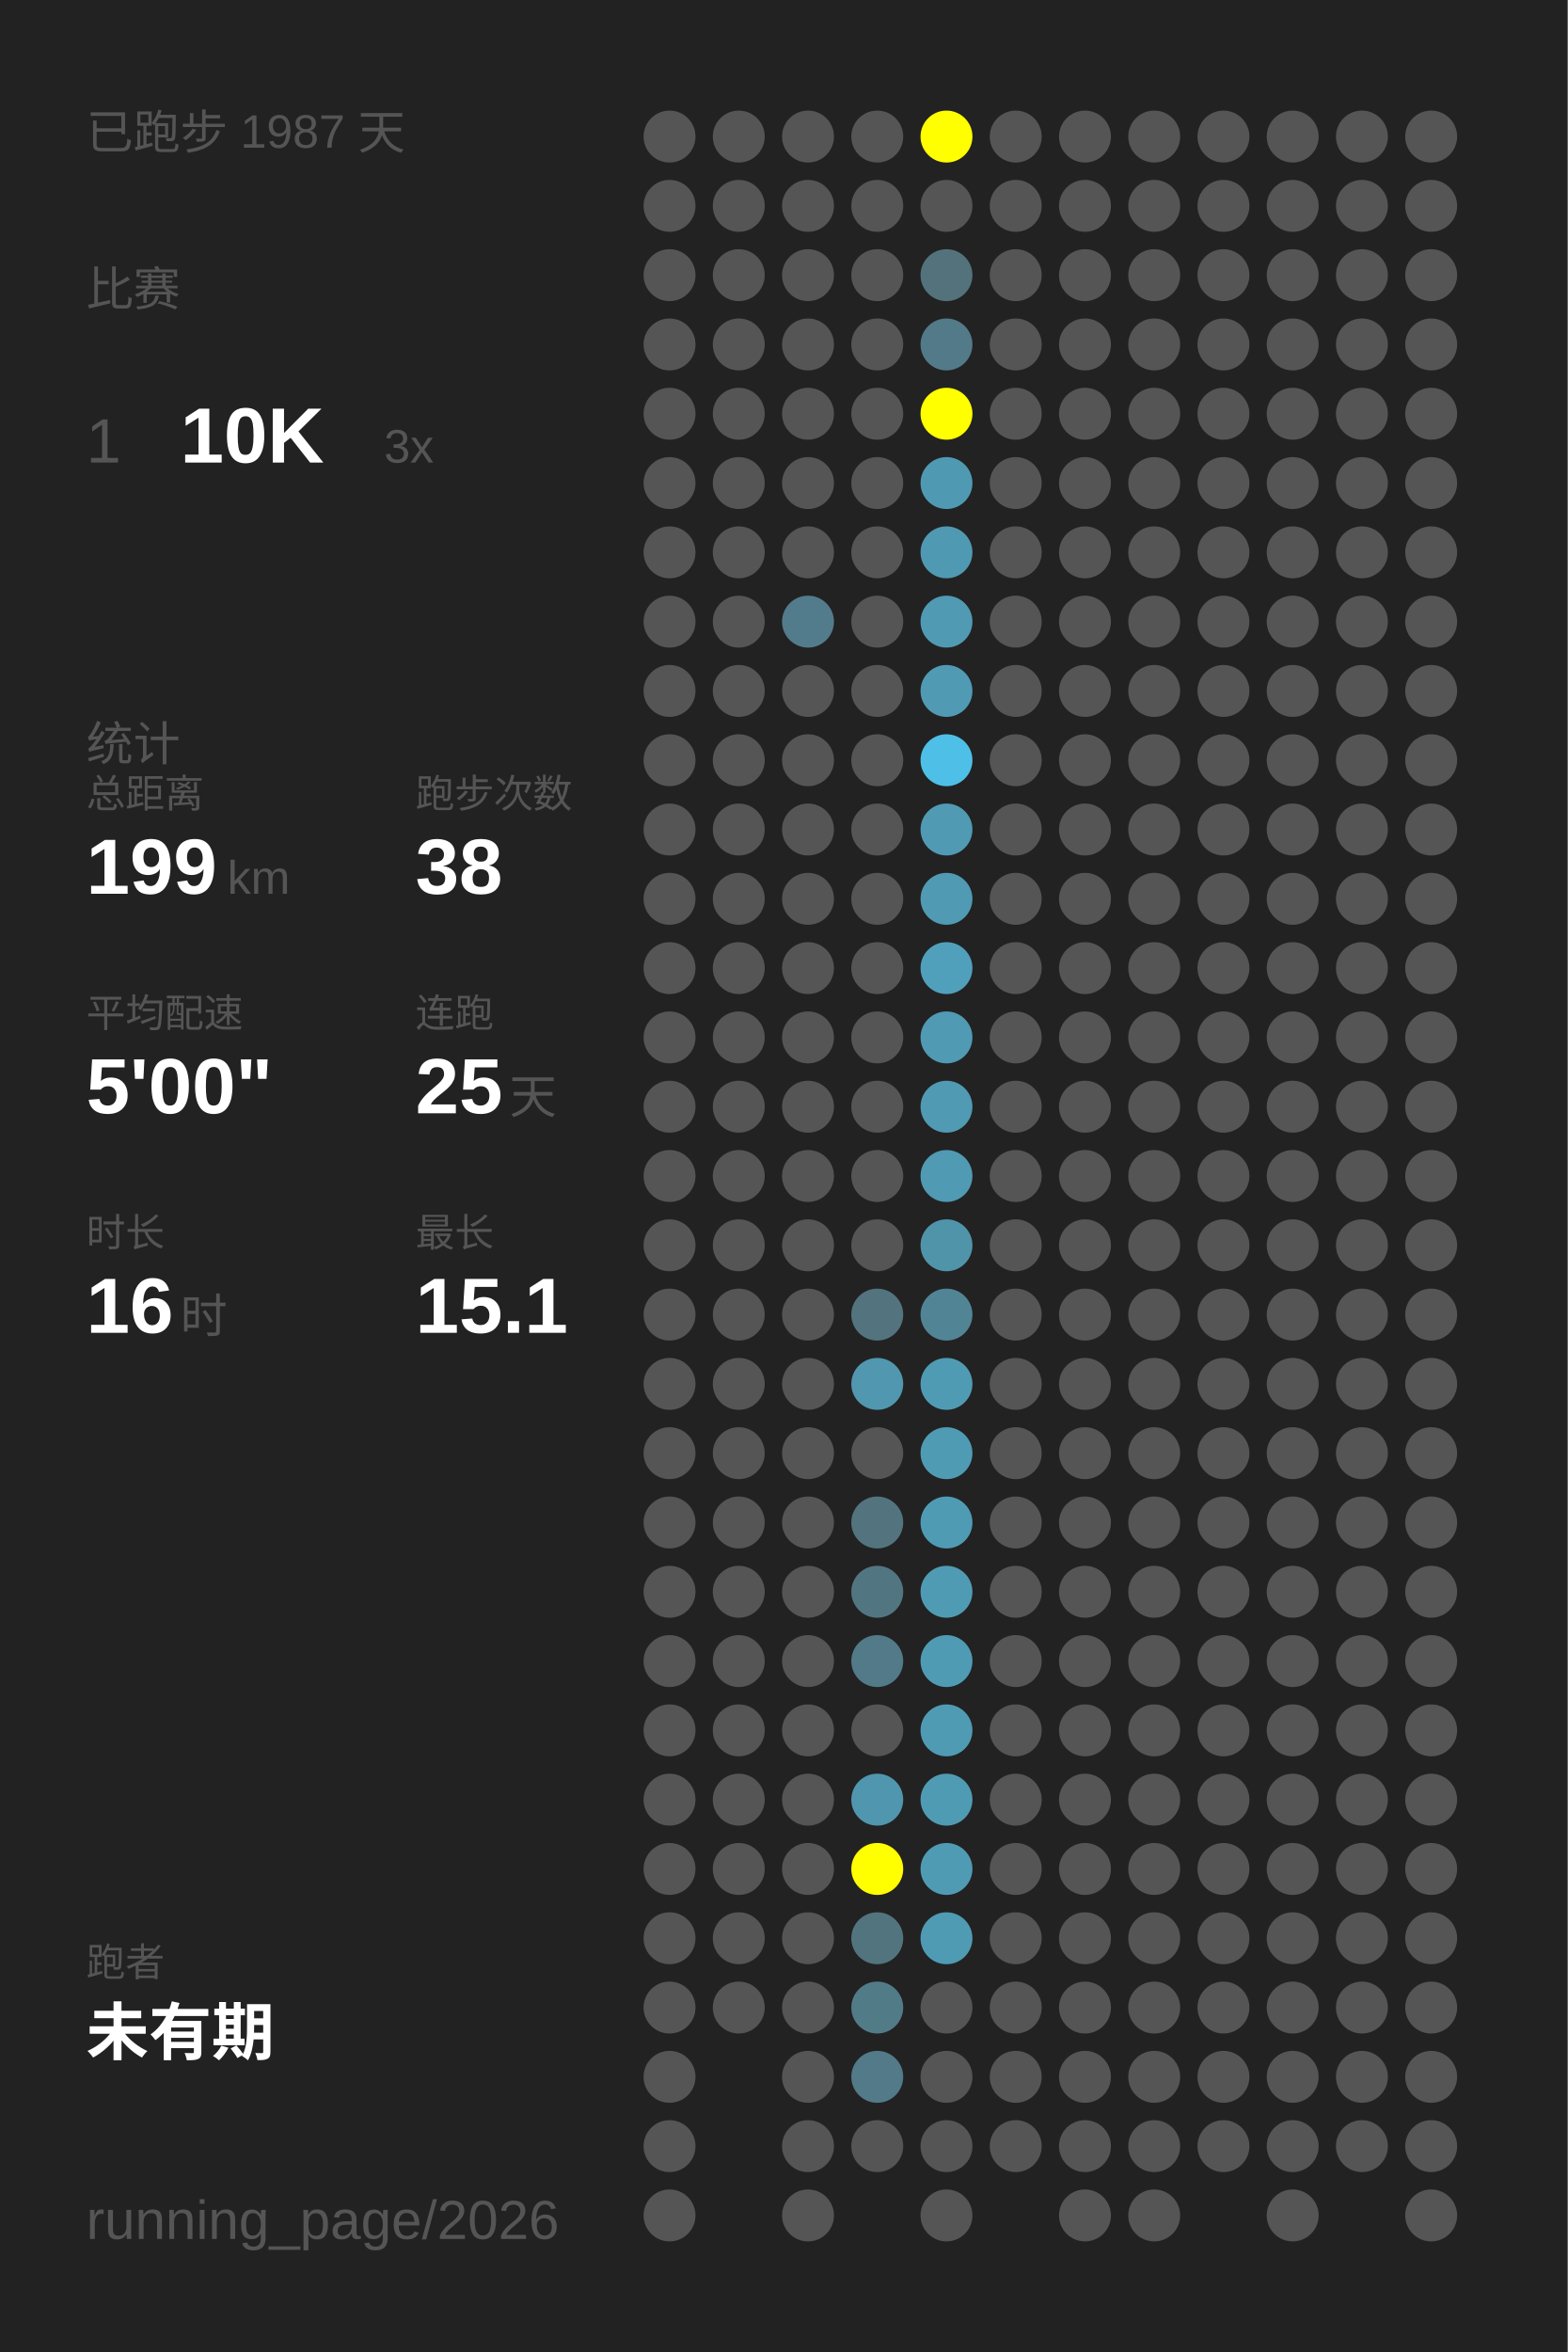
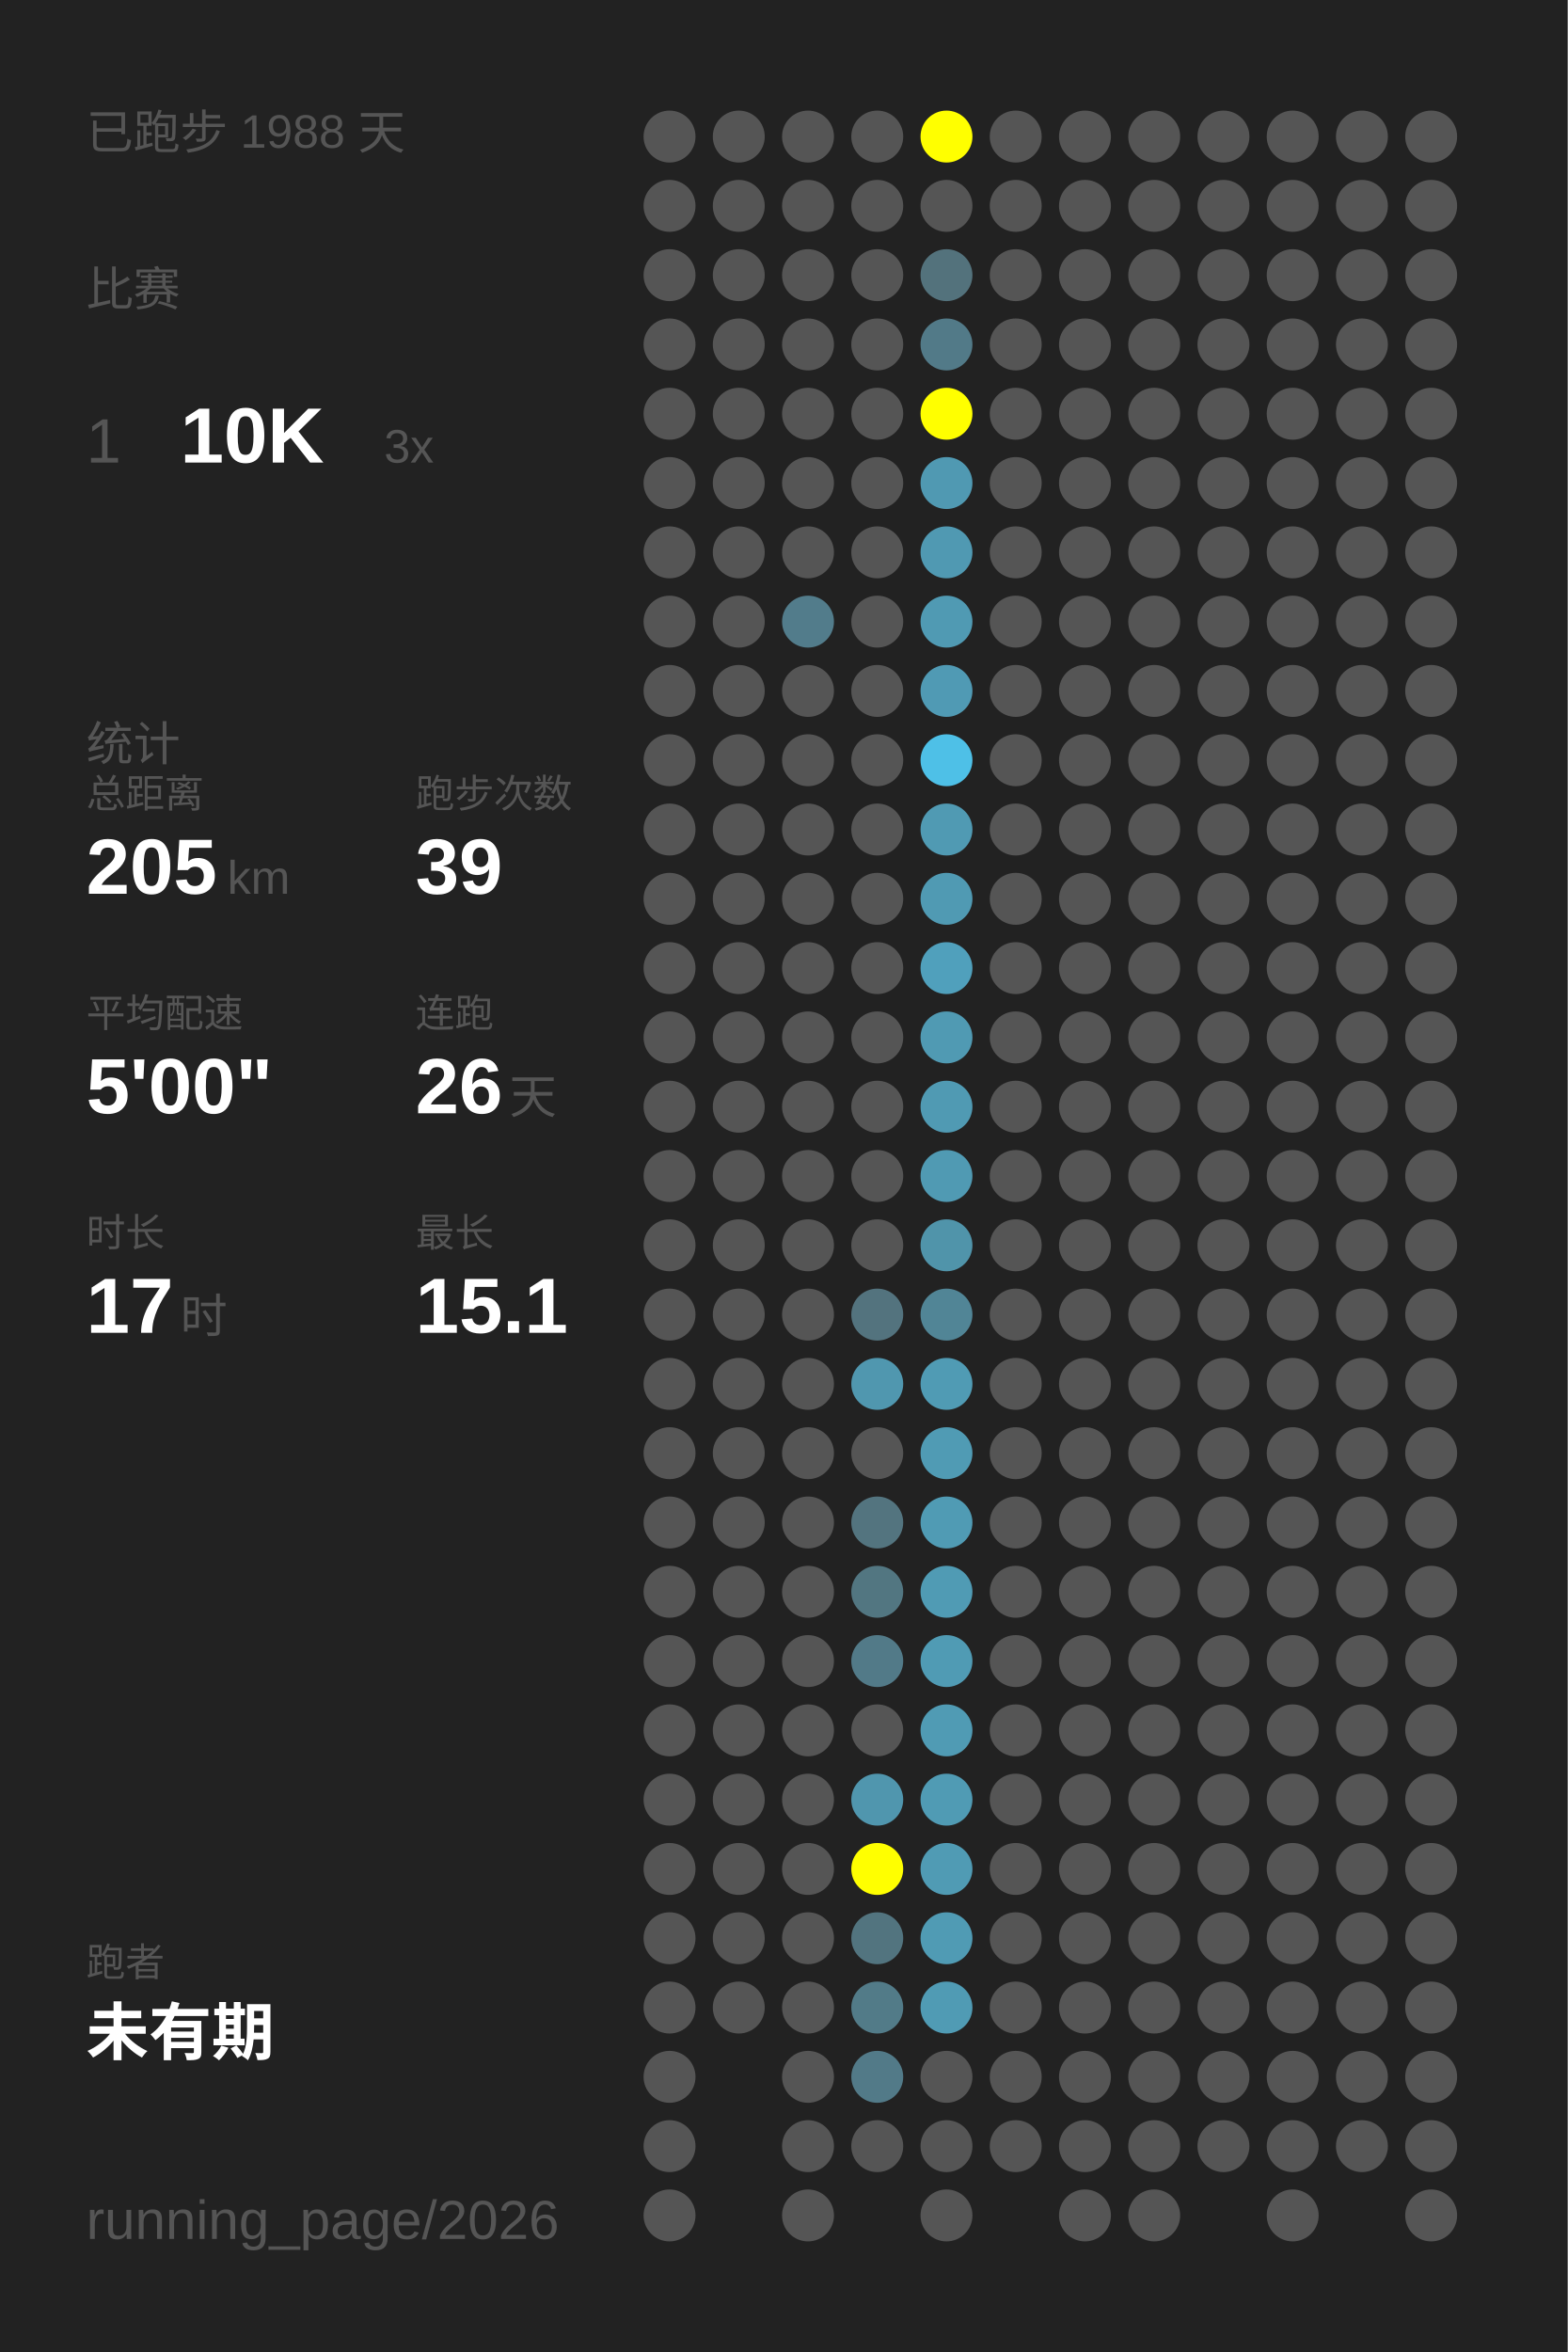
<svg xmlns="http://www.w3.org/2000/svg" baseProfile="full" height="300mm" version="1.1" viewBox="0,0,200,300" width="200mm">
  <defs />
  <rect fill="#222222" height="300" width="200" x="0" y="0" />
-   <text fill="#555555" style="font-size:6px; font-family:Arial;" x="11" y="19">已跑步 1987 天</text>
+   <text fill="#555555" style="font-size:6px; font-family:Arial;" x="11" y="19">已跑步 1988 天</text>
  <text fill="#555555" style="font-size:6px; font-family:Arial;" x="11" y="39">比赛</text>
  <text fill="#555555" style="font-size:8px; font-family:Arial;" x="11" y="59">1</text>
  <text fill="#FFFFFF" style="font-size:10px; font-family:Arial; font-weight:bold;" x="23" y="59">10K</text>
  <text fill="#555555" style="font-size:6px; font-family:Arial;" x="49" y="59">3x</text>
  <text fill="#555555" style="font-size:6px; font-family:Arial;" x="11" y="97">统计</text>
  <text fill="#555555" style="font-size:5px; font-family:Arial;" x="11" y="103">总距离</text>
-   <text fill="#FFFFFF" style="font-size:10px; font-family:Arial; font-weight:bold;" x="11" y="114">199</text>
+   <text fill="#FFFFFF" style="font-size:10px; font-family:Arial; font-weight:bold;" x="11" y="114">205</text>
  <text fill="#555555" style="font-size:6px; font-family:Arial;" x="29" y="114">km</text>
  <text fill="#555555" style="font-size:5px; font-family:Arial;" x="53" y="103">跑步次数</text>
-   <text fill="#FFFFFF" style="font-size:10px; font-family:Arial; font-weight:bold;" x="53" y="114">38</text>
+   <text fill="#FFFFFF" style="font-size:10px; font-family:Arial; font-weight:bold;" x="53" y="114">39</text>
  <text fill="#555555" style="font-size:5px; font-family:Arial;" x="11" y="131">平均配速</text>
  <text fill="#FFFFFF" style="font-size:10px; font-family:Arial; font-weight:bold;" x="11" y="142">5'00"</text>
  <text fill="#555555" style="font-size:5px; font-family:Arial;" x="53" y="131">连跑</text>
-   <text fill="#FFFFFF" style="font-size:10px; font-family:Arial; font-weight:bold;" x="53" y="142">25</text>
+   <text fill="#FFFFFF" style="font-size:10px; font-family:Arial; font-weight:bold;" x="53" y="142">26</text>
  <text fill="#555555" style="font-size:6px; font-family:Arial;" x="65" y="142">天</text>
  <text fill="#555555" style="font-size:5px; font-family:Arial;" x="11" y="159">时长</text>
-   <text fill="#FFFFFF" style="font-size:10px; font-family:Arial; font-weight:bold;" x="11" y="170">16</text>
+   <text fill="#FFFFFF" style="font-size:10px; font-family:Arial; font-weight:bold;" x="11" y="170">17</text>
  <text fill="#555555" style="font-size:6px; font-family:Arial;" x="23" y="170">时</text>
  <text fill="#555555" style="font-size:5px; font-family:Arial;" x="53" y="159">最长</text>
  <text fill="#FFFFFF" style="font-size:10px; font-family:Arial; font-weight:bold;" x="53" y="170">15.1</text>
  <text fill="#555555" style="font-size:5px; font-family:Arial;" x="11" y="252.065">跑者</text>
  <text fill="#FFFFFF" style="font-size:8px; font-family:Arial; font-weight:bold;" x="11" y="262.065">未有期</text>
  <text fill="#555555" style="font-size:7px; font-family:Arial;" x="11" y="285.581">running_page/2026</text>
  <circle cx="85.417" cy="17.419" fill="#555555" r="3.312" />
  <circle cx="85.417" cy="26.258" fill="#555555" r="3.312" />
  <circle cx="85.417" cy="35.097" fill="#555555" r="3.312" />
  <circle cx="85.417" cy="43.935" fill="#555555" r="3.312" />
  <circle cx="85.417" cy="52.774" fill="#555555" r="3.312" />
  <circle cx="85.417" cy="61.613" fill="#555555" r="3.312" />
  <circle cx="85.417" cy="70.452" fill="#555555" r="3.312" />
  <circle cx="85.417" cy="79.29" fill="#555555" r="3.312" />
  <circle cx="85.417" cy="88.129" fill="#555555" r="3.312" />
  <circle cx="85.417" cy="96.968" fill="#555555" r="3.312" />
  <circle cx="85.417" cy="105.806" fill="#555555" r="3.312" />
  <circle cx="85.417" cy="114.645" fill="#555555" r="3.312" />
  <circle cx="85.417" cy="123.484" fill="#555555" r="3.312" />
  <circle cx="85.417" cy="132.323" fill="#555555" r="3.312" />
  <circle cx="85.417" cy="141.161" fill="#555555" r="3.312" />
  <circle cx="85.417" cy="150" fill="#555555" r="3.312" />
  <circle cx="85.417" cy="158.839" fill="#555555" r="3.312" />
  <circle cx="85.417" cy="167.677" fill="#555555" r="3.312" />
  <circle cx="85.417" cy="176.516" fill="#555555" r="3.312" />
  <circle cx="85.417" cy="185.355" fill="#555555" r="3.312" />
  <circle cx="85.417" cy="194.194" fill="#555555" r="3.312" />
  <circle cx="85.417" cy="203.032" fill="#555555" r="3.312" />
  <circle cx="85.417" cy="211.871" fill="#555555" r="3.312" />
  <circle cx="85.417" cy="220.71" fill="#555555" r="3.312" />
  <circle cx="85.417" cy="229.548" fill="#555555" r="3.312" />
  <circle cx="85.417" cy="238.387" fill="#555555" r="3.312" />
  <circle cx="85.417" cy="247.226" fill="#555555" r="3.312" />
  <circle cx="85.417" cy="256.065" fill="#555555" r="3.312" />
  <circle cx="85.417" cy="264.903" fill="#555555" r="3.312" />
  <circle cx="85.417" cy="273.742" fill="#555555" r="3.312" />
  <circle cx="85.417" cy="282.581" fill="#555555" r="3.312" />
  <circle cx="94.25" cy="17.419" fill="#555555" r="3.312" />
  <circle cx="94.25" cy="26.258" fill="#555555" r="3.312" />
  <circle cx="94.25" cy="35.097" fill="#555555" r="3.312" />
  <circle cx="94.25" cy="43.935" fill="#555555" r="3.312" />
  <circle cx="94.25" cy="52.774" fill="#555555" r="3.312" />
  <circle cx="94.25" cy="61.613" fill="#555555" r="3.312" />
  <circle cx="94.25" cy="70.452" fill="#555555" r="3.312" />
  <circle cx="94.25" cy="79.29" fill="#555555" r="3.312" />
  <circle cx="94.25" cy="88.129" fill="#555555" r="3.312" />
  <circle cx="94.25" cy="96.968" fill="#555555" r="3.312" />
  <circle cx="94.25" cy="105.806" fill="#555555" r="3.312" />
  <circle cx="94.25" cy="114.645" fill="#555555" r="3.312" />
  <circle cx="94.25" cy="123.484" fill="#555555" r="3.312" />
  <circle cx="94.25" cy="132.323" fill="#555555" r="3.312" />
  <circle cx="94.25" cy="141.161" fill="#555555" r="3.312" />
  <circle cx="94.25" cy="150" fill="#555555" r="3.312" />
  <circle cx="94.25" cy="158.839" fill="#555555" r="3.312" />
  <circle cx="94.25" cy="167.677" fill="#555555" r="3.312" />
  <circle cx="94.25" cy="176.516" fill="#555555" r="3.312" />
  <circle cx="94.25" cy="185.355" fill="#555555" r="3.312" />
  <circle cx="94.25" cy="194.194" fill="#555555" r="3.312" />
  <circle cx="94.25" cy="203.032" fill="#555555" r="3.312" />
  <circle cx="94.25" cy="211.871" fill="#555555" r="3.312" />
  <circle cx="94.25" cy="220.71" fill="#555555" r="3.312" />
  <circle cx="94.25" cy="229.548" fill="#555555" r="3.312" />
  <circle cx="94.25" cy="238.387" fill="#555555" r="3.312" />
  <circle cx="94.25" cy="247.226" fill="#555555" r="3.312" />
  <circle cx="94.25" cy="256.065" fill="#555555" r="3.312" />
  <circle cx="103.083" cy="17.419" fill="#555555" r="3.312" />
  <circle cx="103.083" cy="26.258" fill="#555555" r="3.312" />
  <circle cx="103.083" cy="35.097" fill="#555555" r="3.312" />
  <circle cx="103.083" cy="43.935" fill="#555555" r="3.312" />
  <circle cx="103.083" cy="52.774" fill="#555555" r="3.312" />
  <circle cx="103.083" cy="61.613" fill="#555555" r="3.312" />
  <circle cx="103.083" cy="70.452" fill="#555555" r="3.312" />
  <circle cx="103.083" cy="79.29" fill="#527c8b" r="3.312" />
  <circle cx="103.083" cy="88.129" fill="#555555" r="3.312" />
  <circle cx="103.083" cy="96.968" fill="#555555" r="3.312" />
  <circle cx="103.083" cy="105.806" fill="#555555" r="3.312" />
  <circle cx="103.083" cy="114.645" fill="#555555" r="3.312" />
  <circle cx="103.083" cy="123.484" fill="#555555" r="3.312" />
  <circle cx="103.083" cy="132.323" fill="#555555" r="3.312" />
  <circle cx="103.083" cy="141.161" fill="#555555" r="3.312" />
  <circle cx="103.083" cy="150" fill="#555555" r="3.312" />
  <circle cx="103.083" cy="158.839" fill="#555555" r="3.312" />
  <circle cx="103.083" cy="167.677" fill="#555555" r="3.312" />
  <circle cx="103.083" cy="176.516" fill="#555555" r="3.312" />
  <circle cx="103.083" cy="185.355" fill="#555555" r="3.312" />
  <circle cx="103.083" cy="194.194" fill="#555555" r="3.312" />
  <circle cx="103.083" cy="203.032" fill="#555555" r="3.312" />
  <circle cx="103.083" cy="211.871" fill="#555555" r="3.312" />
  <circle cx="103.083" cy="220.71" fill="#555555" r="3.312" />
  <circle cx="103.083" cy="229.548" fill="#555555" r="3.312" />
  <circle cx="103.083" cy="238.387" fill="#555555" r="3.312" />
  <circle cx="103.083" cy="247.226" fill="#555555" r="3.312" />
  <circle cx="103.083" cy="256.065" fill="#555555" r="3.312" />
  <circle cx="103.083" cy="264.903" fill="#555555" r="3.312" />
  <circle cx="103.083" cy="273.742" fill="#555555" r="3.312" />
  <circle cx="103.083" cy="282.581" fill="#555555" r="3.312" />
  <circle cx="111.917" cy="17.419" fill="#555555" r="3.312" />
  <circle cx="111.917" cy="26.258" fill="#555555" r="3.312" />
  <circle cx="111.917" cy="35.097" fill="#555555" r="3.312" />
  <circle cx="111.917" cy="43.935" fill="#555555" r="3.312" />
  <circle cx="111.917" cy="52.774" fill="#555555" r="3.312" />
  <circle cx="111.917" cy="61.613" fill="#555555" r="3.312" />
  <circle cx="111.917" cy="70.452" fill="#555555" r="3.312" />
  <circle cx="111.917" cy="79.29" fill="#555555" r="3.312" />
  <circle cx="111.917" cy="88.129" fill="#555555" r="3.312" />
  <circle cx="111.917" cy="96.968" fill="#555555" r="3.312" />
  <circle cx="111.917" cy="105.806" fill="#555555" r="3.312" />
  <circle cx="111.917" cy="114.645" fill="#555555" r="3.312" />
  <circle cx="111.917" cy="123.484" fill="#555555" r="3.312" />
  <circle cx="111.917" cy="132.323" fill="#555555" r="3.312" />
  <circle cx="111.917" cy="141.161" fill="#555555" r="3.312" />
  <circle cx="111.917" cy="150" fill="#555555" r="3.312" />
  <circle cx="111.917" cy="158.839" fill="#555555" r="3.312" />
  <circle cx="111.917" cy="167.677" fill="#53737e" r="3.312" />
  <circle cx="111.917" cy="176.516" fill="#5097af" r="3.312" />
  <circle cx="111.917" cy="185.355" fill="#555555" r="3.312" />
  <circle cx="111.917" cy="194.194" fill="#53747f" r="3.312" />
  <circle cx="111.917" cy="203.032" fill="#527681" r="3.312" />
  <circle cx="111.917" cy="211.871" fill="#527a88" r="3.312" />
  <circle cx="111.917" cy="220.71" fill="#555555" r="3.312" />
  <circle cx="111.917" cy="229.548" fill="#5096ae" r="3.312" />
  <circle cx="111.917" cy="238.387" fill="#FFFF00" r="3.312" />
  <circle cx="111.917" cy="247.226" fill="#52747f" r="3.312" />
  <circle cx="111.917" cy="256.065" fill="#527b88" r="3.312" />
  <circle cx="111.917" cy="264.903" fill="#527a88" r="3.312" />
  <circle cx="111.917" cy="273.742" fill="#555555" r="3.312" />
  <circle cx="120.75" cy="17.419" fill="#FFFF00" r="3.312" />
  <circle cx="120.75" cy="26.258" fill="#555555" r="3.312" />
  <circle cx="120.75" cy="35.097" fill="#53727c" r="3.312" />
  <circle cx="120.75" cy="43.935" fill="#527a88" r="3.312" />
  <circle cx="120.75" cy="52.774" fill="#FFFF00" r="3.312" />
  <circle cx="120.75" cy="61.613" fill="#5099b2" r="3.312" />
  <circle cx="120.75" cy="70.452" fill="#5099b2" r="3.312" />
  <circle cx="120.75" cy="79.29" fill="#509ab3" r="3.312" />
  <circle cx="120.75" cy="88.129" fill="#509ab4" r="3.312" />
  <circle cx="120.75" cy="96.968" fill="#4ec0e7" r="3.312" />
  <circle cx="120.75" cy="105.806" fill="#509ab3" r="3.312" />
  <circle cx="120.75" cy="114.645" fill="#509ab3" r="3.312" />
  <circle cx="120.75" cy="123.484" fill="#50a0bc" r="3.312" />
  <circle cx="120.75" cy="132.323" fill="#509ab3" r="3.312" />
  <circle cx="120.75" cy="141.161" fill="#509ab3" r="3.312" />
  <circle cx="120.75" cy="150" fill="#509ab3" r="3.312" />
  <circle cx="120.75" cy="158.839" fill="#5094aa" r="3.312" />
  <circle cx="120.75" cy="167.677" fill="#518596" r="3.312" />
  <circle cx="120.75" cy="176.516" fill="#509bb4" r="3.312" />
  <circle cx="120.75" cy="185.355" fill="#509bb4" r="3.312" />
  <circle cx="120.75" cy="194.194" fill="#509bb4" r="3.312" />
  <circle cx="120.75" cy="203.032" fill="#509bb4" r="3.312" />
  <circle cx="120.75" cy="211.871" fill="#509bb4" r="3.312" />
  <circle cx="120.75" cy="220.71" fill="#509bb4" r="3.312" />
  <circle cx="120.75" cy="229.548" fill="#509bb4" r="3.312" />
  <circle cx="120.75" cy="238.387" fill="#509bb4" r="3.312" />
  <circle cx="120.75" cy="247.226" fill="#509bb4" r="3.312" />
-   <circle cx="120.75" cy="256.065" fill="#555555" r="3.312" />
+   <circle cx="120.75" cy="256.065" fill="#509bb4" r="3.312" />
  <circle cx="120.75" cy="264.903" fill="#555555" r="3.312" />
  <circle cx="120.75" cy="273.742" fill="#555555" r="3.312" />
  <circle cx="120.75" cy="282.581" fill="#555555" r="3.312" />
  <circle cx="129.583" cy="17.419" fill="#555555" r="3.312" />
  <circle cx="129.583" cy="26.258" fill="#555555" r="3.312" />
  <circle cx="129.583" cy="35.097" fill="#555555" r="3.312" />
  <circle cx="129.583" cy="43.935" fill="#555555" r="3.312" />
  <circle cx="129.583" cy="52.774" fill="#555555" r="3.312" />
  <circle cx="129.583" cy="61.613" fill="#555555" r="3.312" />
  <circle cx="129.583" cy="70.452" fill="#555555" r="3.312" />
  <circle cx="129.583" cy="79.29" fill="#555555" r="3.312" />
  <circle cx="129.583" cy="88.129" fill="#555555" r="3.312" />
  <circle cx="129.583" cy="96.968" fill="#555555" r="3.312" />
  <circle cx="129.583" cy="105.806" fill="#555555" r="3.312" />
  <circle cx="129.583" cy="114.645" fill="#555555" r="3.312" />
  <circle cx="129.583" cy="123.484" fill="#555555" r="3.312" />
  <circle cx="129.583" cy="132.323" fill="#555555" r="3.312" />
  <circle cx="129.583" cy="141.161" fill="#555555" r="3.312" />
  <circle cx="129.583" cy="150" fill="#555555" r="3.312" />
  <circle cx="129.583" cy="158.839" fill="#555555" r="3.312" />
  <circle cx="129.583" cy="167.677" fill="#555555" r="3.312" />
  <circle cx="129.583" cy="176.516" fill="#555555" r="3.312" />
  <circle cx="129.583" cy="185.355" fill="#555555" r="3.312" />
  <circle cx="129.583" cy="194.194" fill="#555555" r="3.312" />
  <circle cx="129.583" cy="203.032" fill="#555555" r="3.312" />
  <circle cx="129.583" cy="211.871" fill="#555555" r="3.312" />
  <circle cx="129.583" cy="220.71" fill="#555555" r="3.312" />
  <circle cx="129.583" cy="229.548" fill="#555555" r="3.312" />
  <circle cx="129.583" cy="238.387" fill="#555555" r="3.312" />
  <circle cx="129.583" cy="247.226" fill="#555555" r="3.312" />
  <circle cx="129.583" cy="256.065" fill="#555555" r="3.312" />
  <circle cx="129.583" cy="264.903" fill="#555555" r="3.312" />
  <circle cx="129.583" cy="273.742" fill="#555555" r="3.312" />
  <circle cx="138.417" cy="17.419" fill="#555555" r="3.312" />
  <circle cx="138.417" cy="26.258" fill="#555555" r="3.312" />
  <circle cx="138.417" cy="35.097" fill="#555555" r="3.312" />
  <circle cx="138.417" cy="43.935" fill="#555555" r="3.312" />
  <circle cx="138.417" cy="52.774" fill="#555555" r="3.312" />
  <circle cx="138.417" cy="61.613" fill="#555555" r="3.312" />
  <circle cx="138.417" cy="70.452" fill="#555555" r="3.312" />
  <circle cx="138.417" cy="79.29" fill="#555555" r="3.312" />
  <circle cx="138.417" cy="88.129" fill="#555555" r="3.312" />
  <circle cx="138.417" cy="96.968" fill="#555555" r="3.312" />
  <circle cx="138.417" cy="105.806" fill="#555555" r="3.312" />
  <circle cx="138.417" cy="114.645" fill="#555555" r="3.312" />
  <circle cx="138.417" cy="123.484" fill="#555555" r="3.312" />
  <circle cx="138.417" cy="132.323" fill="#555555" r="3.312" />
  <circle cx="138.417" cy="141.161" fill="#555555" r="3.312" />
  <circle cx="138.417" cy="150" fill="#555555" r="3.312" />
  <circle cx="138.417" cy="158.839" fill="#555555" r="3.312" />
  <circle cx="138.417" cy="167.677" fill="#555555" r="3.312" />
  <circle cx="138.417" cy="176.516" fill="#555555" r="3.312" />
  <circle cx="138.417" cy="185.355" fill="#555555" r="3.312" />
  <circle cx="138.417" cy="194.194" fill="#555555" r="3.312" />
  <circle cx="138.417" cy="203.032" fill="#555555" r="3.312" />
  <circle cx="138.417" cy="211.871" fill="#555555" r="3.312" />
  <circle cx="138.417" cy="220.71" fill="#555555" r="3.312" />
  <circle cx="138.417" cy="229.548" fill="#555555" r="3.312" />
  <circle cx="138.417" cy="238.387" fill="#555555" r="3.312" />
  <circle cx="138.417" cy="247.226" fill="#555555" r="3.312" />
  <circle cx="138.417" cy="256.065" fill="#555555" r="3.312" />
  <circle cx="138.417" cy="264.903" fill="#555555" r="3.312" />
  <circle cx="138.417" cy="273.742" fill="#555555" r="3.312" />
  <circle cx="138.417" cy="282.581" fill="#555555" r="3.312" />
  <circle cx="147.25" cy="17.419" fill="#555555" r="3.312" />
  <circle cx="147.25" cy="26.258" fill="#555555" r="3.312" />
  <circle cx="147.25" cy="35.097" fill="#555555" r="3.312" />
  <circle cx="147.25" cy="43.935" fill="#555555" r="3.312" />
  <circle cx="147.25" cy="52.774" fill="#555555" r="3.312" />
  <circle cx="147.25" cy="61.613" fill="#555555" r="3.312" />
  <circle cx="147.25" cy="70.452" fill="#555555" r="3.312" />
  <circle cx="147.25" cy="79.29" fill="#555555" r="3.312" />
  <circle cx="147.25" cy="88.129" fill="#555555" r="3.312" />
  <circle cx="147.25" cy="96.968" fill="#555555" r="3.312" />
  <circle cx="147.25" cy="105.806" fill="#555555" r="3.312" />
  <circle cx="147.25" cy="114.645" fill="#555555" r="3.312" />
  <circle cx="147.25" cy="123.484" fill="#555555" r="3.312" />
  <circle cx="147.25" cy="132.323" fill="#555555" r="3.312" />
  <circle cx="147.25" cy="141.161" fill="#555555" r="3.312" />
  <circle cx="147.25" cy="150" fill="#555555" r="3.312" />
  <circle cx="147.25" cy="158.839" fill="#555555" r="3.312" />
  <circle cx="147.25" cy="167.677" fill="#555555" r="3.312" />
  <circle cx="147.25" cy="176.516" fill="#555555" r="3.312" />
  <circle cx="147.25" cy="185.355" fill="#555555" r="3.312" />
  <circle cx="147.25" cy="194.194" fill="#555555" r="3.312" />
  <circle cx="147.25" cy="203.032" fill="#555555" r="3.312" />
  <circle cx="147.25" cy="211.871" fill="#555555" r="3.312" />
  <circle cx="147.25" cy="220.71" fill="#555555" r="3.312" />
  <circle cx="147.25" cy="229.548" fill="#555555" r="3.312" />
  <circle cx="147.25" cy="238.387" fill="#555555" r="3.312" />
  <circle cx="147.25" cy="247.226" fill="#555555" r="3.312" />
  <circle cx="147.25" cy="256.065" fill="#555555" r="3.312" />
  <circle cx="147.25" cy="264.903" fill="#555555" r="3.312" />
  <circle cx="147.25" cy="273.742" fill="#555555" r="3.312" />
  <circle cx="147.25" cy="282.581" fill="#555555" r="3.312" />
  <circle cx="156.083" cy="17.419" fill="#555555" r="3.312" />
  <circle cx="156.083" cy="26.258" fill="#555555" r="3.312" />
  <circle cx="156.083" cy="35.097" fill="#555555" r="3.312" />
  <circle cx="156.083" cy="43.935" fill="#555555" r="3.312" />
  <circle cx="156.083" cy="52.774" fill="#555555" r="3.312" />
  <circle cx="156.083" cy="61.613" fill="#555555" r="3.312" />
  <circle cx="156.083" cy="70.452" fill="#555555" r="3.312" />
  <circle cx="156.083" cy="79.29" fill="#555555" r="3.312" />
  <circle cx="156.083" cy="88.129" fill="#555555" r="3.312" />
  <circle cx="156.083" cy="96.968" fill="#555555" r="3.312" />
  <circle cx="156.083" cy="105.806" fill="#555555" r="3.312" />
  <circle cx="156.083" cy="114.645" fill="#555555" r="3.312" />
  <circle cx="156.083" cy="123.484" fill="#555555" r="3.312" />
  <circle cx="156.083" cy="132.323" fill="#555555" r="3.312" />
  <circle cx="156.083" cy="141.161" fill="#555555" r="3.312" />
  <circle cx="156.083" cy="150" fill="#555555" r="3.312" />
  <circle cx="156.083" cy="158.839" fill="#555555" r="3.312" />
  <circle cx="156.083" cy="167.677" fill="#555555" r="3.312" />
  <circle cx="156.083" cy="176.516" fill="#555555" r="3.312" />
  <circle cx="156.083" cy="185.355" fill="#555555" r="3.312" />
  <circle cx="156.083" cy="194.194" fill="#555555" r="3.312" />
  <circle cx="156.083" cy="203.032" fill="#555555" r="3.312" />
  <circle cx="156.083" cy="211.871" fill="#555555" r="3.312" />
  <circle cx="156.083" cy="220.71" fill="#555555" r="3.312" />
  <circle cx="156.083" cy="229.548" fill="#555555" r="3.312" />
  <circle cx="156.083" cy="238.387" fill="#555555" r="3.312" />
  <circle cx="156.083" cy="247.226" fill="#555555" r="3.312" />
  <circle cx="156.083" cy="256.065" fill="#555555" r="3.312" />
  <circle cx="156.083" cy="264.903" fill="#555555" r="3.312" />
  <circle cx="156.083" cy="273.742" fill="#555555" r="3.312" />
  <circle cx="164.917" cy="17.419" fill="#555555" r="3.312" />
  <circle cx="164.917" cy="26.258" fill="#555555" r="3.312" />
  <circle cx="164.917" cy="35.097" fill="#555555" r="3.312" />
  <circle cx="164.917" cy="43.935" fill="#555555" r="3.312" />
  <circle cx="164.917" cy="52.774" fill="#555555" r="3.312" />
  <circle cx="164.917" cy="61.613" fill="#555555" r="3.312" />
  <circle cx="164.917" cy="70.452" fill="#555555" r="3.312" />
  <circle cx="164.917" cy="79.29" fill="#555555" r="3.312" />
  <circle cx="164.917" cy="88.129" fill="#555555" r="3.312" />
  <circle cx="164.917" cy="96.968" fill="#555555" r="3.312" />
  <circle cx="164.917" cy="105.806" fill="#555555" r="3.312" />
  <circle cx="164.917" cy="114.645" fill="#555555" r="3.312" />
  <circle cx="164.917" cy="123.484" fill="#555555" r="3.312" />
  <circle cx="164.917" cy="132.323" fill="#555555" r="3.312" />
  <circle cx="164.917" cy="141.161" fill="#555555" r="3.312" />
  <circle cx="164.917" cy="150" fill="#555555" r="3.312" />
  <circle cx="164.917" cy="158.839" fill="#555555" r="3.312" />
  <circle cx="164.917" cy="167.677" fill="#555555" r="3.312" />
  <circle cx="164.917" cy="176.516" fill="#555555" r="3.312" />
  <circle cx="164.917" cy="185.355" fill="#555555" r="3.312" />
  <circle cx="164.917" cy="194.194" fill="#555555" r="3.312" />
  <circle cx="164.917" cy="203.032" fill="#555555" r="3.312" />
  <circle cx="164.917" cy="211.871" fill="#555555" r="3.312" />
  <circle cx="164.917" cy="220.71" fill="#555555" r="3.312" />
  <circle cx="164.917" cy="229.548" fill="#555555" r="3.312" />
  <circle cx="164.917" cy="238.387" fill="#555555" r="3.312" />
  <circle cx="164.917" cy="247.226" fill="#555555" r="3.312" />
  <circle cx="164.917" cy="256.065" fill="#555555" r="3.312" />
  <circle cx="164.917" cy="264.903" fill="#555555" r="3.312" />
  <circle cx="164.917" cy="273.742" fill="#555555" r="3.312" />
  <circle cx="164.917" cy="282.581" fill="#555555" r="3.312" />
  <circle cx="173.75" cy="17.419" fill="#555555" r="3.312" />
  <circle cx="173.75" cy="26.258" fill="#555555" r="3.312" />
  <circle cx="173.75" cy="35.097" fill="#555555" r="3.312" />
  <circle cx="173.75" cy="43.935" fill="#555555" r="3.312" />
  <circle cx="173.75" cy="52.774" fill="#555555" r="3.312" />
  <circle cx="173.75" cy="61.613" fill="#555555" r="3.312" />
  <circle cx="173.75" cy="70.452" fill="#555555" r="3.312" />
  <circle cx="173.75" cy="79.29" fill="#555555" r="3.312" />
  <circle cx="173.75" cy="88.129" fill="#555555" r="3.312" />
  <circle cx="173.75" cy="96.968" fill="#555555" r="3.312" />
  <circle cx="173.75" cy="105.806" fill="#555555" r="3.312" />
  <circle cx="173.75" cy="114.645" fill="#555555" r="3.312" />
  <circle cx="173.75" cy="123.484" fill="#555555" r="3.312" />
  <circle cx="173.75" cy="132.323" fill="#555555" r="3.312" />
  <circle cx="173.75" cy="141.161" fill="#555555" r="3.312" />
  <circle cx="173.75" cy="150" fill="#555555" r="3.312" />
  <circle cx="173.75" cy="158.839" fill="#555555" r="3.312" />
  <circle cx="173.75" cy="167.677" fill="#555555" r="3.312" />
  <circle cx="173.75" cy="176.516" fill="#555555" r="3.312" />
  <circle cx="173.75" cy="185.355" fill="#555555" r="3.312" />
  <circle cx="173.75" cy="194.194" fill="#555555" r="3.312" />
  <circle cx="173.75" cy="203.032" fill="#555555" r="3.312" />
  <circle cx="173.75" cy="211.871" fill="#555555" r="3.312" />
  <circle cx="173.75" cy="220.71" fill="#555555" r="3.312" />
  <circle cx="173.75" cy="229.548" fill="#555555" r="3.312" />
  <circle cx="173.75" cy="238.387" fill="#555555" r="3.312" />
  <circle cx="173.75" cy="247.226" fill="#555555" r="3.312" />
  <circle cx="173.75" cy="256.065" fill="#555555" r="3.312" />
  <circle cx="173.75" cy="264.903" fill="#555555" r="3.312" />
  <circle cx="173.75" cy="273.742" fill="#555555" r="3.312" />
  <circle cx="182.583" cy="17.419" fill="#555555" r="3.312" />
  <circle cx="182.583" cy="26.258" fill="#555555" r="3.312" />
  <circle cx="182.583" cy="35.097" fill="#555555" r="3.312" />
  <circle cx="182.583" cy="43.935" fill="#555555" r="3.312" />
  <circle cx="182.583" cy="52.774" fill="#555555" r="3.312" />
  <circle cx="182.583" cy="61.613" fill="#555555" r="3.312" />
  <circle cx="182.583" cy="70.452" fill="#555555" r="3.312" />
  <circle cx="182.583" cy="79.29" fill="#555555" r="3.312" />
  <circle cx="182.583" cy="88.129" fill="#555555" r="3.312" />
  <circle cx="182.583" cy="96.968" fill="#555555" r="3.312" />
  <circle cx="182.583" cy="105.806" fill="#555555" r="3.312" />
  <circle cx="182.583" cy="114.645" fill="#555555" r="3.312" />
  <circle cx="182.583" cy="123.484" fill="#555555" r="3.312" />
  <circle cx="182.583" cy="132.323" fill="#555555" r="3.312" />
  <circle cx="182.583" cy="141.161" fill="#555555" r="3.312" />
  <circle cx="182.583" cy="150" fill="#555555" r="3.312" />
  <circle cx="182.583" cy="158.839" fill="#555555" r="3.312" />
  <circle cx="182.583" cy="167.677" fill="#555555" r="3.312" />
  <circle cx="182.583" cy="176.516" fill="#555555" r="3.312" />
  <circle cx="182.583" cy="185.355" fill="#555555" r="3.312" />
  <circle cx="182.583" cy="194.194" fill="#555555" r="3.312" />
  <circle cx="182.583" cy="203.032" fill="#555555" r="3.312" />
  <circle cx="182.583" cy="211.871" fill="#555555" r="3.312" />
  <circle cx="182.583" cy="220.71" fill="#555555" r="3.312" />
  <circle cx="182.583" cy="229.548" fill="#555555" r="3.312" />
  <circle cx="182.583" cy="238.387" fill="#555555" r="3.312" />
  <circle cx="182.583" cy="247.226" fill="#555555" r="3.312" />
  <circle cx="182.583" cy="256.065" fill="#555555" r="3.312" />
  <circle cx="182.583" cy="264.903" fill="#555555" r="3.312" />
  <circle cx="182.583" cy="273.742" fill="#555555" r="3.312" />
  <circle cx="182.583" cy="282.581" fill="#555555" r="3.312" />
</svg>
